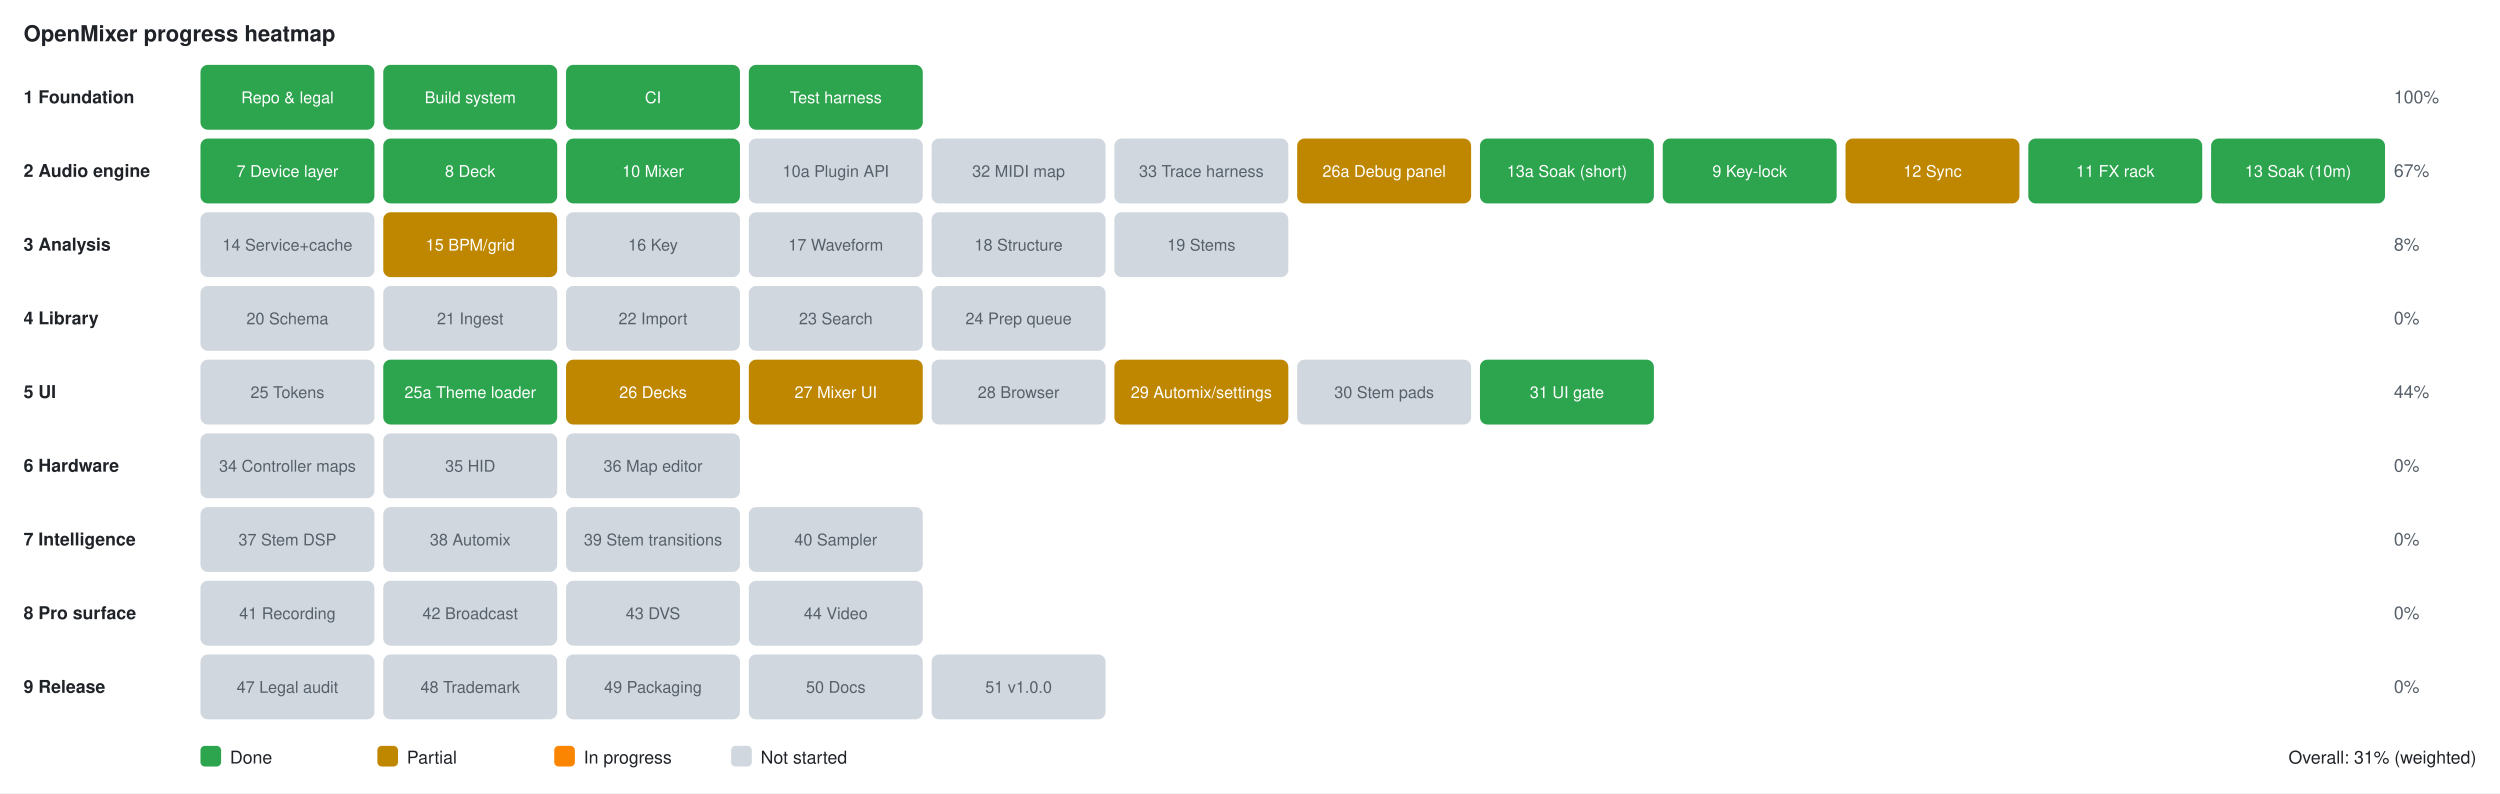
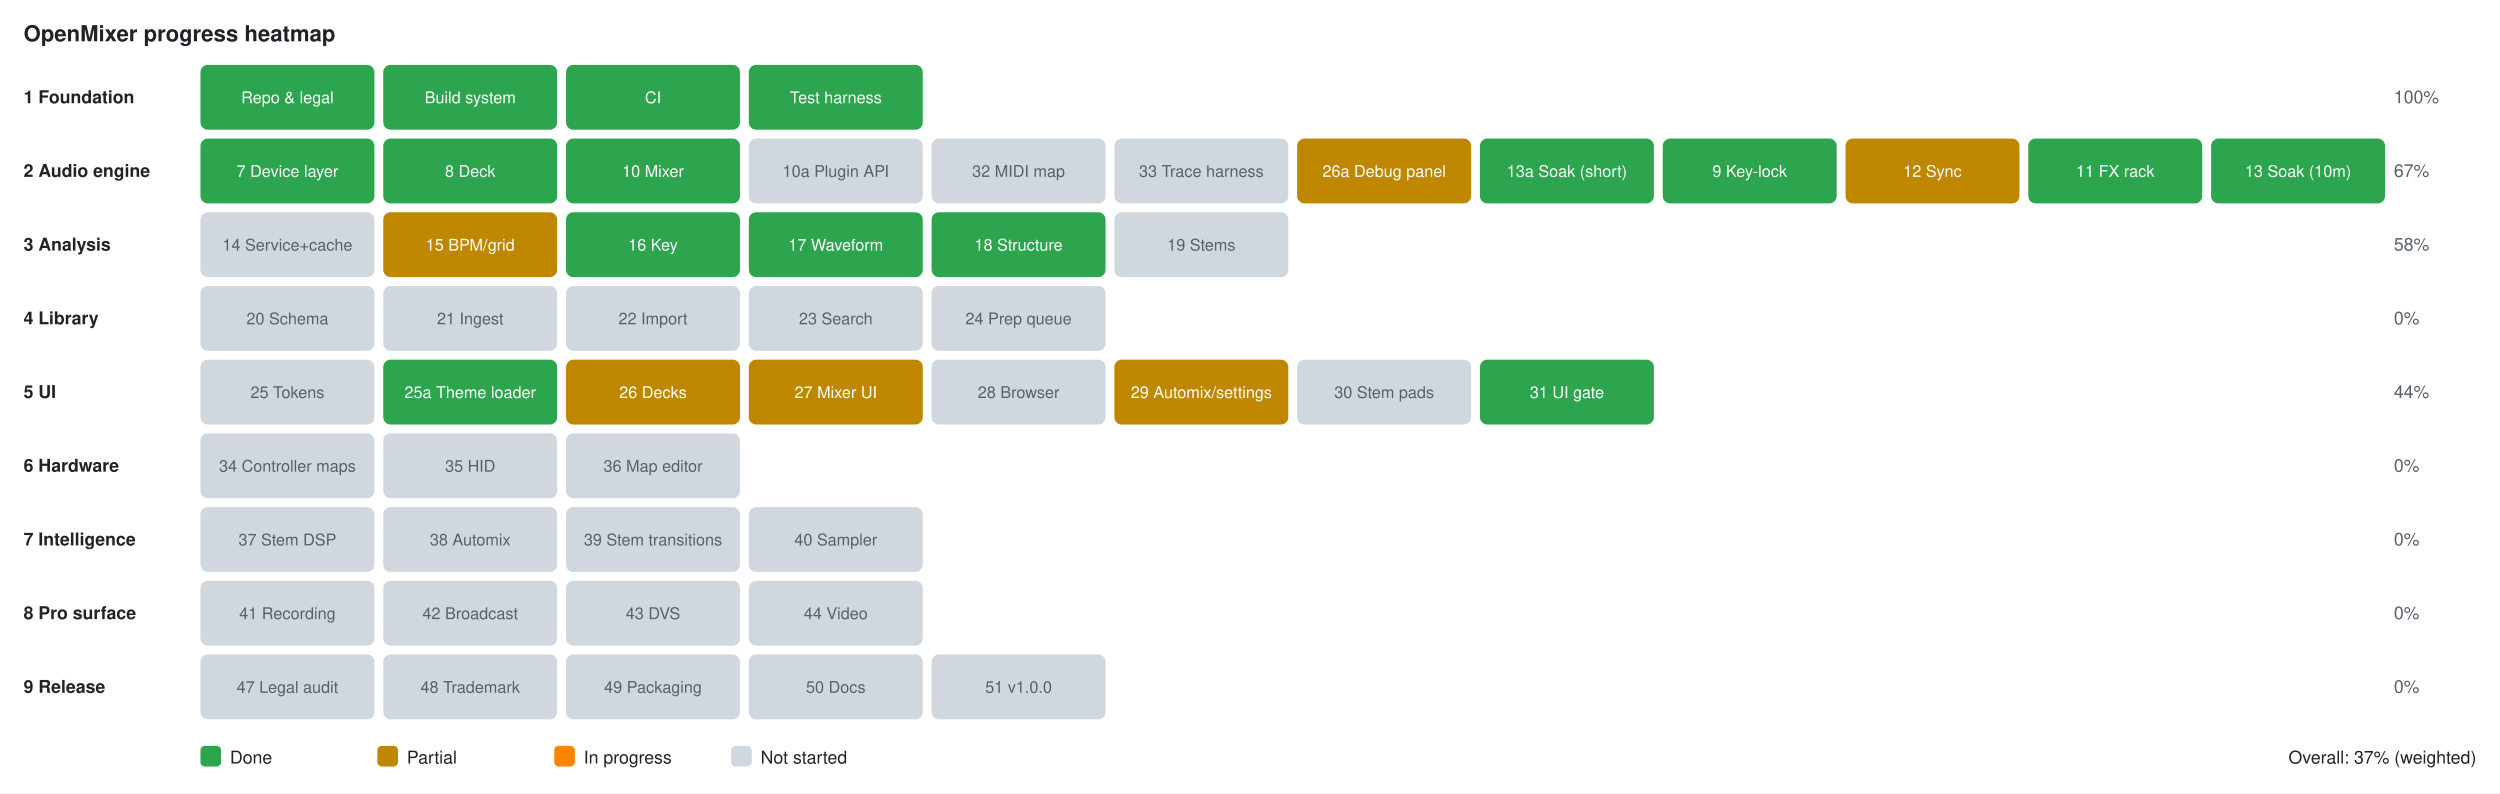
<svg xmlns="http://www.w3.org/2000/svg" width="1696" height="538" viewBox="0 0 1696 538" font-family="-apple-system,Segoe UI,Helvetica,Arial,sans-serif">
  <rect width="100%" height="100%" fill="#ffffff" />
  <text x="16" y="28" font-size="15" font-weight="600" fill="#1f2328">OpenMixer progress heatmap</text>
  <text x="16" y="70.0" font-size="12" font-weight="600" fill="#1f2328">1 Foundation</text>
  <g>
    <rect x="136" y="44" width="118" height="44" rx="5" fill="#2da44e" />
    <text x="195.0" y="70.0" font-size="11" text-anchor="middle" fill="#ffffff">Repo &amp; legal</text>
  </g>
  <g>
    <rect x="260" y="44" width="118" height="44" rx="5" fill="#2da44e" />
    <text x="319.0" y="70.0" font-size="11" text-anchor="middle" fill="#ffffff">Build system</text>
  </g>
  <g>
    <rect x="384" y="44" width="118" height="44" rx="5" fill="#2da44e" />
    <text x="443.0" y="70.0" font-size="11" text-anchor="middle" fill="#ffffff">CI</text>
  </g>
  <g>
    <rect x="508" y="44" width="118" height="44" rx="5" fill="#2da44e" />
    <text x="567.0" y="70.0" font-size="11" text-anchor="middle" fill="#ffffff">Test harness</text>
  </g>
  <text x="1624" y="70.0" font-size="12" fill="#57606a">100%</text>
  <text x="16" y="120.0" font-size="12" font-weight="600" fill="#1f2328">2 Audio engine</text>
  <g>
    <rect x="136" y="94" width="118" height="44" rx="5" fill="#2da44e" />
    <text x="195.0" y="120.0" font-size="11" text-anchor="middle" fill="#ffffff">7 Device layer</text>
  </g>
  <g>
    <rect x="260" y="94" width="118" height="44" rx="5" fill="#2da44e" />
    <text x="319.0" y="120.0" font-size="11" text-anchor="middle" fill="#ffffff">8 Deck</text>
  </g>
  <g>
    <rect x="384" y="94" width="118" height="44" rx="5" fill="#2da44e" />
    <text x="443.0" y="120.0" font-size="11" text-anchor="middle" fill="#ffffff">10 Mixer</text>
  </g>
  <g>
    <rect x="508" y="94" width="118" height="44" rx="5" fill="#d0d7de" />
    <text x="567.0" y="120.0" font-size="11" text-anchor="middle" fill="#57606a">10a Plugin API</text>
  </g>
  <g>
    <rect x="632" y="94" width="118" height="44" rx="5" fill="#d0d7de" />
    <text x="691.0" y="120.0" font-size="11" text-anchor="middle" fill="#57606a">32 MIDI map</text>
  </g>
  <g>
    <rect x="756" y="94" width="118" height="44" rx="5" fill="#d0d7de" />
    <text x="815.0" y="120.0" font-size="11" text-anchor="middle" fill="#57606a">33 Trace harness</text>
  </g>
  <g>
    <rect x="880" y="94" width="118" height="44" rx="5" fill="#bf8700" />
    <text x="939.0" y="120.0" font-size="11" text-anchor="middle" fill="#ffffff">26a Debug panel</text>
  </g>
  <g>
    <rect x="1004" y="94" width="118" height="44" rx="5" fill="#2da44e" />
    <text x="1063.0" y="120.0" font-size="11" text-anchor="middle" fill="#ffffff">13a Soak (short)</text>
  </g>
  <g>
    <rect x="1128" y="94" width="118" height="44" rx="5" fill="#2da44e" />
    <text x="1187.0" y="120.0" font-size="11" text-anchor="middle" fill="#ffffff">9 Key-lock</text>
  </g>
  <g>
    <rect x="1252" y="94" width="118" height="44" rx="5" fill="#bf8700" />
    <text x="1311.0" y="120.0" font-size="11" text-anchor="middle" fill="#ffffff">12 Sync</text>
  </g>
  <g>
    <rect x="1376" y="94" width="118" height="44" rx="5" fill="#2da44e" />
    <text x="1435.0" y="120.0" font-size="11" text-anchor="middle" fill="#ffffff">11 FX rack</text>
  </g>
  <g>
    <rect x="1500" y="94" width="118" height="44" rx="5" fill="#2da44e" />
    <text x="1559.0" y="120.0" font-size="11" text-anchor="middle" fill="#ffffff">13 Soak (10m)</text>
  </g>
  <text x="1624" y="120.0" font-size="12" fill="#57606a">67%</text>
  <text x="16" y="170.0" font-size="12" font-weight="600" fill="#1f2328">3 Analysis</text>
  <g>
    <rect x="136" y="144" width="118" height="44" rx="5" fill="#d0d7de" />
    <text x="195.0" y="170.0" font-size="11" text-anchor="middle" fill="#57606a">14 Service+cache</text>
  </g>
  <g>
    <rect x="260" y="144" width="118" height="44" rx="5" fill="#bf8700" />
    <text x="319.0" y="170.0" font-size="11" text-anchor="middle" fill="#ffffff">15 BPM/grid</text>
  </g>
  <g>
-     <rect x="384" y="144" width="118" height="44" rx="5" fill="#d0d7de" />
-     <text x="443.0" y="170.0" font-size="11" text-anchor="middle" fill="#57606a">16 Key</text>
-   </g>
-   <g>
-     <rect x="508" y="144" width="118" height="44" rx="5" fill="#d0d7de" />
-     <text x="567.0" y="170.0" font-size="11" text-anchor="middle" fill="#57606a">17 Waveform</text>
-   </g>
-   <g>
-     <rect x="632" y="144" width="118" height="44" rx="5" fill="#d0d7de" />
-     <text x="691.0" y="170.0" font-size="11" text-anchor="middle" fill="#57606a">18 Structure</text>
+     <rect x="384" y="144" width="118" height="44" rx="5" fill="#2da44e" />
+     <text x="443.0" y="170.0" font-size="11" text-anchor="middle" fill="#ffffff">16 Key</text>
+   </g>
+   <g>
+     <rect x="508" y="144" width="118" height="44" rx="5" fill="#2da44e" />
+     <text x="567.0" y="170.0" font-size="11" text-anchor="middle" fill="#ffffff">17 Waveform</text>
+   </g>
+   <g>
+     <rect x="632" y="144" width="118" height="44" rx="5" fill="#2da44e" />
+     <text x="691.0" y="170.0" font-size="11" text-anchor="middle" fill="#ffffff">18 Structure</text>
  </g>
  <g>
    <rect x="756" y="144" width="118" height="44" rx="5" fill="#d0d7de" />
    <text x="815.0" y="170.0" font-size="11" text-anchor="middle" fill="#57606a">19 Stems</text>
  </g>
-   <text x="1624" y="170.0" font-size="12" fill="#57606a">8%</text>
+   <text x="1624" y="170.0" font-size="12" fill="#57606a">58%</text>
  <text x="16" y="220.0" font-size="12" font-weight="600" fill="#1f2328">4 Library</text>
  <g>
    <rect x="136" y="194" width="118" height="44" rx="5" fill="#d0d7de" />
    <text x="195.0" y="220.0" font-size="11" text-anchor="middle" fill="#57606a">20 Schema</text>
  </g>
  <g>
    <rect x="260" y="194" width="118" height="44" rx="5" fill="#d0d7de" />
    <text x="319.0" y="220.0" font-size="11" text-anchor="middle" fill="#57606a">21 Ingest</text>
  </g>
  <g>
    <rect x="384" y="194" width="118" height="44" rx="5" fill="#d0d7de" />
    <text x="443.0" y="220.0" font-size="11" text-anchor="middle" fill="#57606a">22 Import</text>
  </g>
  <g>
    <rect x="508" y="194" width="118" height="44" rx="5" fill="#d0d7de" />
    <text x="567.0" y="220.0" font-size="11" text-anchor="middle" fill="#57606a">23 Search</text>
  </g>
  <g>
    <rect x="632" y="194" width="118" height="44" rx="5" fill="#d0d7de" />
    <text x="691.0" y="220.0" font-size="11" text-anchor="middle" fill="#57606a">24 Prep queue</text>
  </g>
  <text x="1624" y="220.0" font-size="12" fill="#57606a">0%</text>
  <text x="16" y="270.0" font-size="12" font-weight="600" fill="#1f2328">5 UI</text>
  <g>
    <rect x="136" y="244" width="118" height="44" rx="5" fill="#d0d7de" />
    <text x="195.0" y="270.0" font-size="11" text-anchor="middle" fill="#57606a">25 Tokens</text>
  </g>
  <g>
    <rect x="260" y="244" width="118" height="44" rx="5" fill="#2da44e" />
    <text x="319.0" y="270.0" font-size="11" text-anchor="middle" fill="#ffffff">25a Theme loader</text>
  </g>
  <g>
    <rect x="384" y="244" width="118" height="44" rx="5" fill="#bf8700" />
    <text x="443.0" y="270.0" font-size="11" text-anchor="middle" fill="#ffffff">26 Decks</text>
  </g>
  <g>
    <rect x="508" y="244" width="118" height="44" rx="5" fill="#bf8700" />
    <text x="567.0" y="270.0" font-size="11" text-anchor="middle" fill="#ffffff">27 Mixer UI</text>
  </g>
  <g>
    <rect x="632" y="244" width="118" height="44" rx="5" fill="#d0d7de" />
    <text x="691.0" y="270.0" font-size="11" text-anchor="middle" fill="#57606a">28 Browser</text>
  </g>
  <g>
    <rect x="756" y="244" width="118" height="44" rx="5" fill="#bf8700" />
    <text x="815.0" y="270.0" font-size="11" text-anchor="middle" fill="#ffffff">29 Automix/settings</text>
  </g>
  <g>
    <rect x="880" y="244" width="118" height="44" rx="5" fill="#d0d7de" />
    <text x="939.0" y="270.0" font-size="11" text-anchor="middle" fill="#57606a">30 Stem pads</text>
  </g>
  <g>
    <rect x="1004" y="244" width="118" height="44" rx="5" fill="#2da44e" />
    <text x="1063.0" y="270.0" font-size="11" text-anchor="middle" fill="#ffffff">31 UI gate</text>
  </g>
  <text x="1624" y="270.0" font-size="12" fill="#57606a">44%</text>
  <text x="16" y="320.0" font-size="12" font-weight="600" fill="#1f2328">6 Hardware</text>
  <g>
    <rect x="136" y="294" width="118" height="44" rx="5" fill="#d0d7de" />
    <text x="195.0" y="320.0" font-size="11" text-anchor="middle" fill="#57606a">34 Controller maps</text>
  </g>
  <g>
    <rect x="260" y="294" width="118" height="44" rx="5" fill="#d0d7de" />
    <text x="319.0" y="320.0" font-size="11" text-anchor="middle" fill="#57606a">35 HID</text>
  </g>
  <g>
    <rect x="384" y="294" width="118" height="44" rx="5" fill="#d0d7de" />
    <text x="443.0" y="320.0" font-size="11" text-anchor="middle" fill="#57606a">36 Map editor</text>
  </g>
  <text x="1624" y="320.0" font-size="12" fill="#57606a">0%</text>
  <text x="16" y="370.0" font-size="12" font-weight="600" fill="#1f2328">7 Intelligence</text>
  <g>
    <rect x="136" y="344" width="118" height="44" rx="5" fill="#d0d7de" />
    <text x="195.0" y="370.0" font-size="11" text-anchor="middle" fill="#57606a">37 Stem DSP</text>
  </g>
  <g>
    <rect x="260" y="344" width="118" height="44" rx="5" fill="#d0d7de" />
    <text x="319.0" y="370.0" font-size="11" text-anchor="middle" fill="#57606a">38 Automix</text>
  </g>
  <g>
    <rect x="384" y="344" width="118" height="44" rx="5" fill="#d0d7de" />
    <text x="443.0" y="370.0" font-size="11" text-anchor="middle" fill="#57606a">39 Stem transitions</text>
  </g>
  <g>
    <rect x="508" y="344" width="118" height="44" rx="5" fill="#d0d7de" />
    <text x="567.0" y="370.0" font-size="11" text-anchor="middle" fill="#57606a">40 Sampler</text>
  </g>
  <text x="1624" y="370.0" font-size="12" fill="#57606a">0%</text>
  <text x="16" y="420.0" font-size="12" font-weight="600" fill="#1f2328">8 Pro surface</text>
  <g>
    <rect x="136" y="394" width="118" height="44" rx="5" fill="#d0d7de" />
    <text x="195.0" y="420.0" font-size="11" text-anchor="middle" fill="#57606a">41 Recording</text>
  </g>
  <g>
    <rect x="260" y="394" width="118" height="44" rx="5" fill="#d0d7de" />
    <text x="319.0" y="420.0" font-size="11" text-anchor="middle" fill="#57606a">42 Broadcast</text>
  </g>
  <g>
    <rect x="384" y="394" width="118" height="44" rx="5" fill="#d0d7de" />
    <text x="443.0" y="420.0" font-size="11" text-anchor="middle" fill="#57606a">43 DVS</text>
  </g>
  <g>
    <rect x="508" y="394" width="118" height="44" rx="5" fill="#d0d7de" />
    <text x="567.0" y="420.0" font-size="11" text-anchor="middle" fill="#57606a">44 Video</text>
  </g>
  <text x="1624" y="420.0" font-size="12" fill="#57606a">0%</text>
  <text x="16" y="470.0" font-size="12" font-weight="600" fill="#1f2328">9 Release</text>
  <g>
    <rect x="136" y="444" width="118" height="44" rx="5" fill="#d0d7de" />
    <text x="195.0" y="470.0" font-size="11" text-anchor="middle" fill="#57606a">47 Legal audit</text>
  </g>
  <g>
    <rect x="260" y="444" width="118" height="44" rx="5" fill="#d0d7de" />
    <text x="319.0" y="470.0" font-size="11" text-anchor="middle" fill="#57606a">48 Trademark</text>
  </g>
  <g>
    <rect x="384" y="444" width="118" height="44" rx="5" fill="#d0d7de" />
    <text x="443.0" y="470.0" font-size="11" text-anchor="middle" fill="#57606a">49 Packaging</text>
  </g>
  <g>
    <rect x="508" y="444" width="118" height="44" rx="5" fill="#d0d7de" />
    <text x="567.0" y="470.0" font-size="11" text-anchor="middle" fill="#57606a">50 Docs</text>
  </g>
  <g>
    <rect x="632" y="444" width="118" height="44" rx="5" fill="#d0d7de" />
    <text x="691.0" y="470.0" font-size="11" text-anchor="middle" fill="#57606a">51 v1.0.0</text>
  </g>
  <text x="1624" y="470.0" font-size="12" fill="#57606a">0%</text>
  <rect x="136" y="506" width="14" height="14" rx="3" fill="#2da44e" />
  <text x="156" y="518" font-size="12" fill="#1f2328">Done</text>
  <rect x="256" y="506" width="14" height="14" rx="3" fill="#bf8700" />
  <text x="276" y="518" font-size="12" fill="#1f2328">Partial</text>
  <rect x="376" y="506" width="14" height="14" rx="3" fill="#fb8500" />
  <text x="396" y="518" font-size="12" fill="#1f2328">In progress</text>
  <rect x="496" y="506" width="14" height="14" rx="3" fill="#d0d7de" />
  <text x="516" y="518" font-size="12" fill="#1f2328">Not started</text>
-   <text x="1680" y="518" font-size="12" text-anchor="end" fill="#1f2328">Overall: 31% (weighted)</text>
+   <text x="1680" y="518" font-size="12" text-anchor="end" fill="#1f2328">Overall: 37% (weighted)</text>
</svg>
